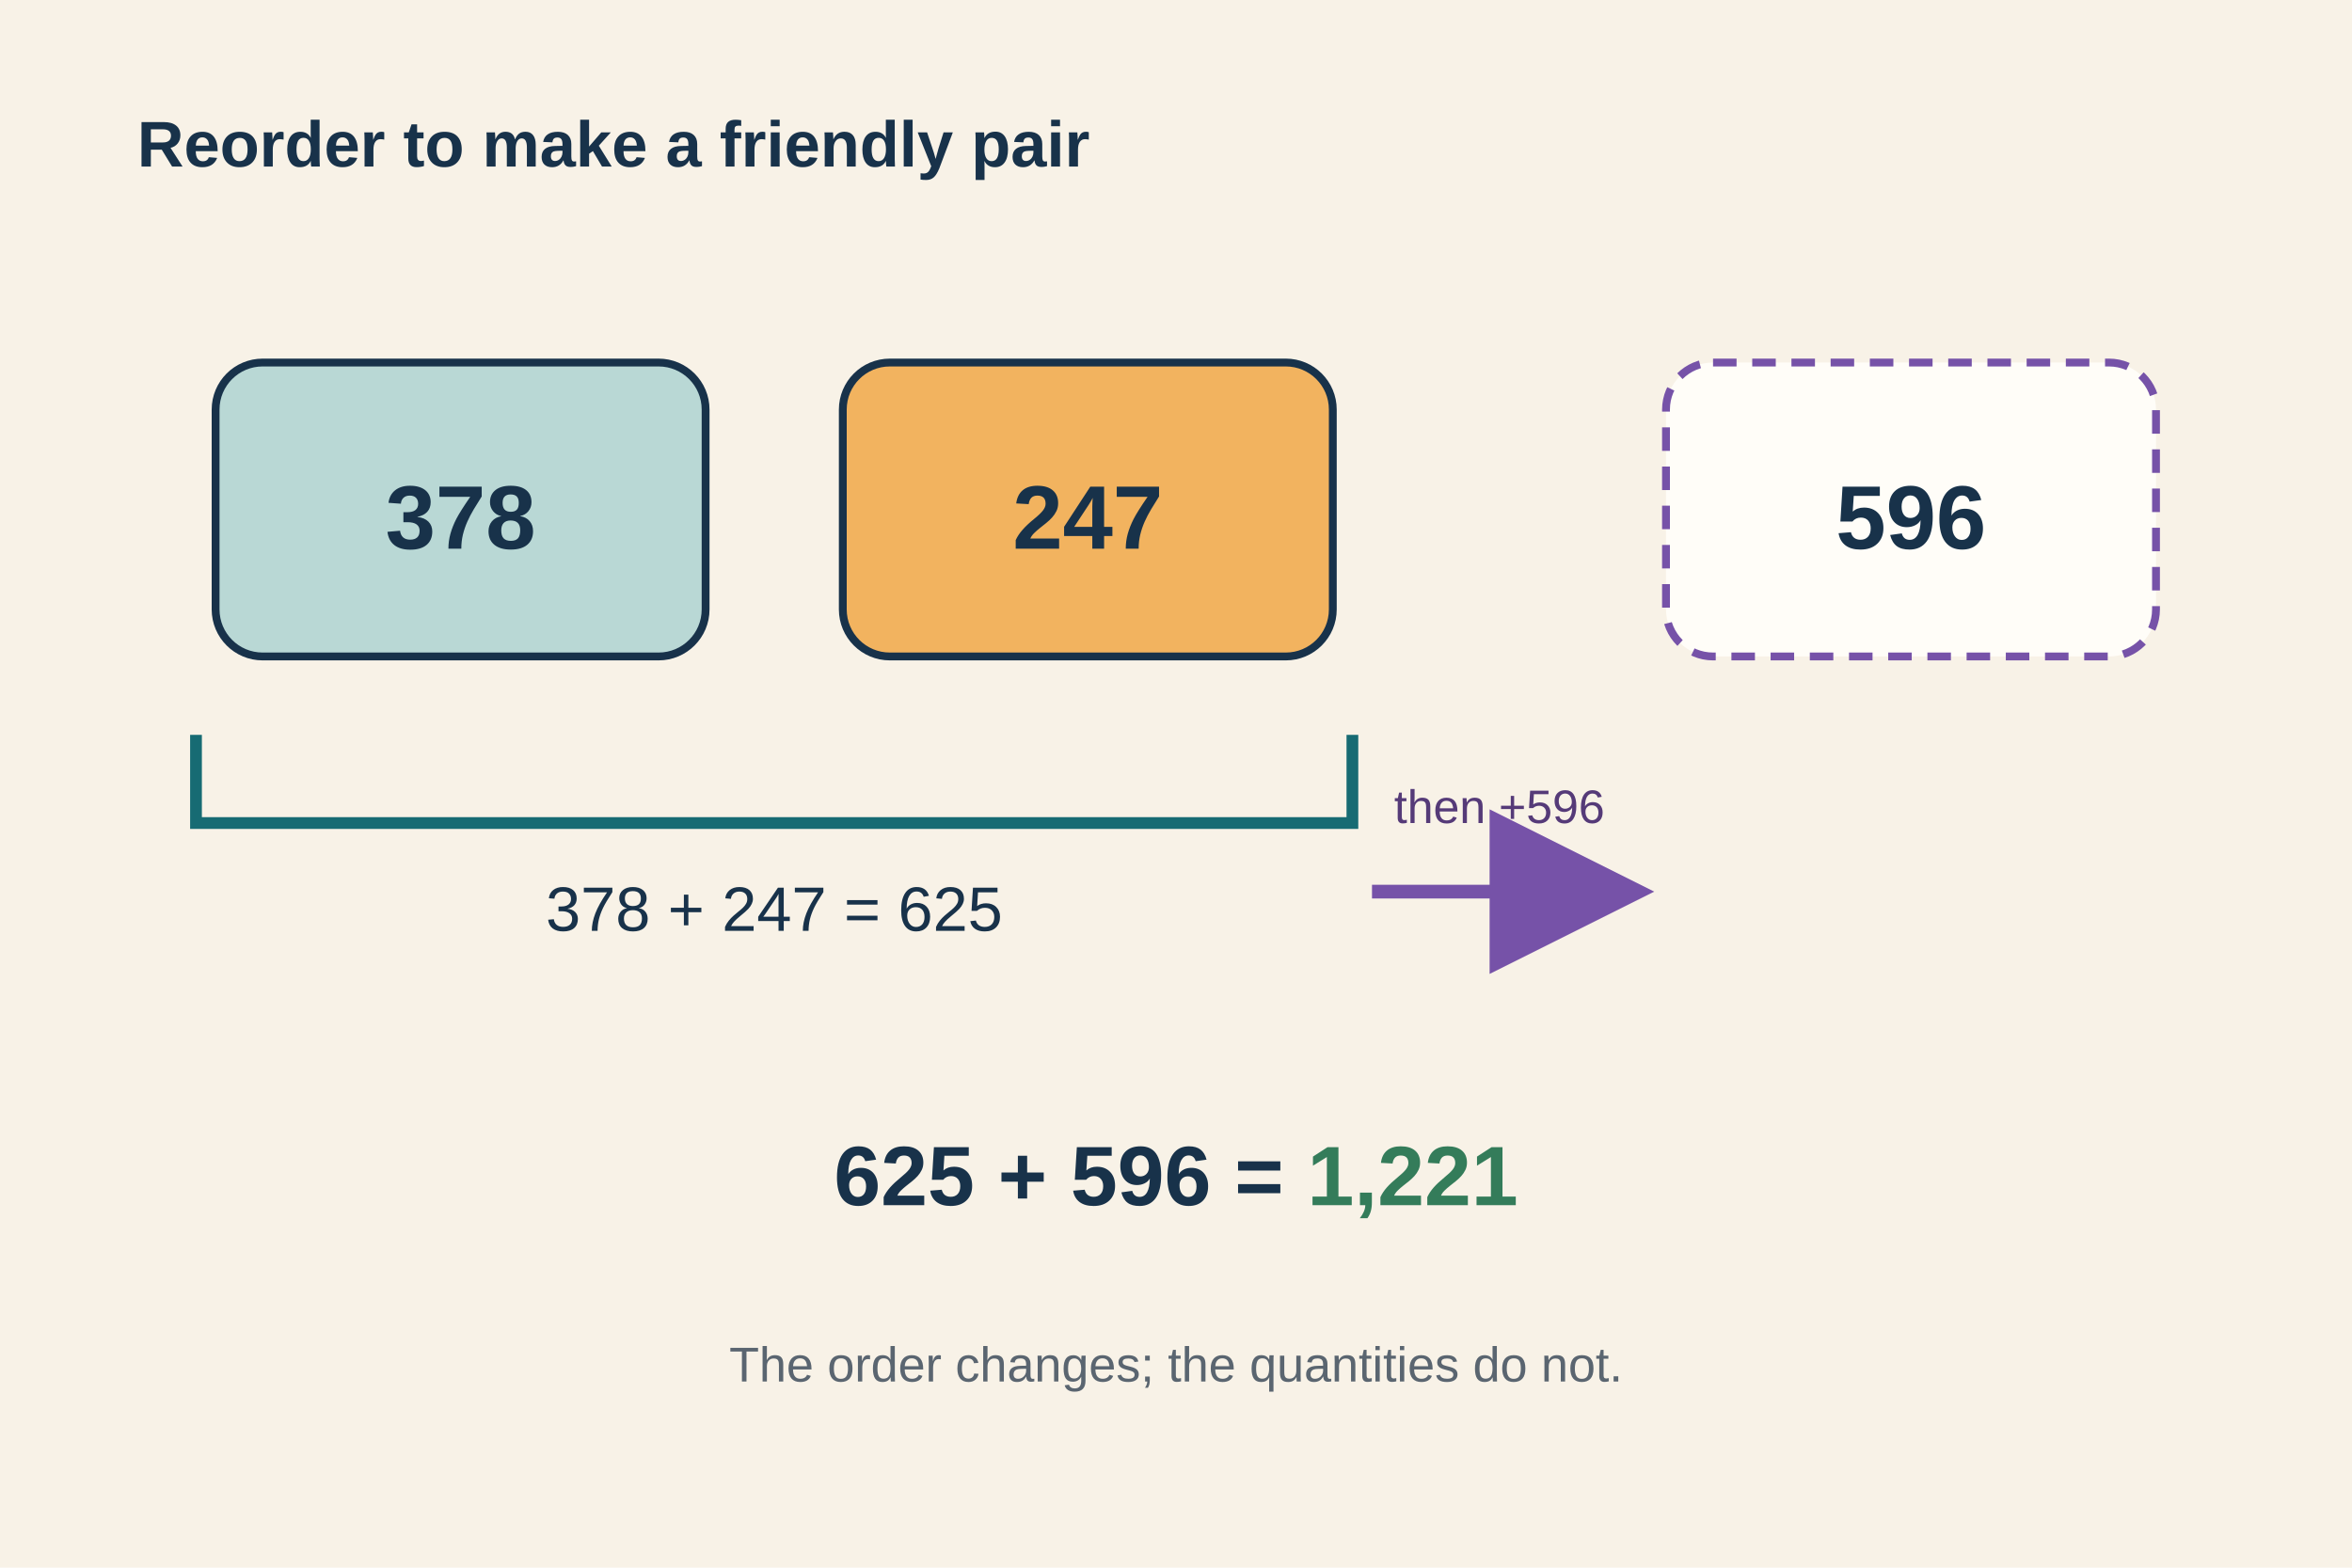
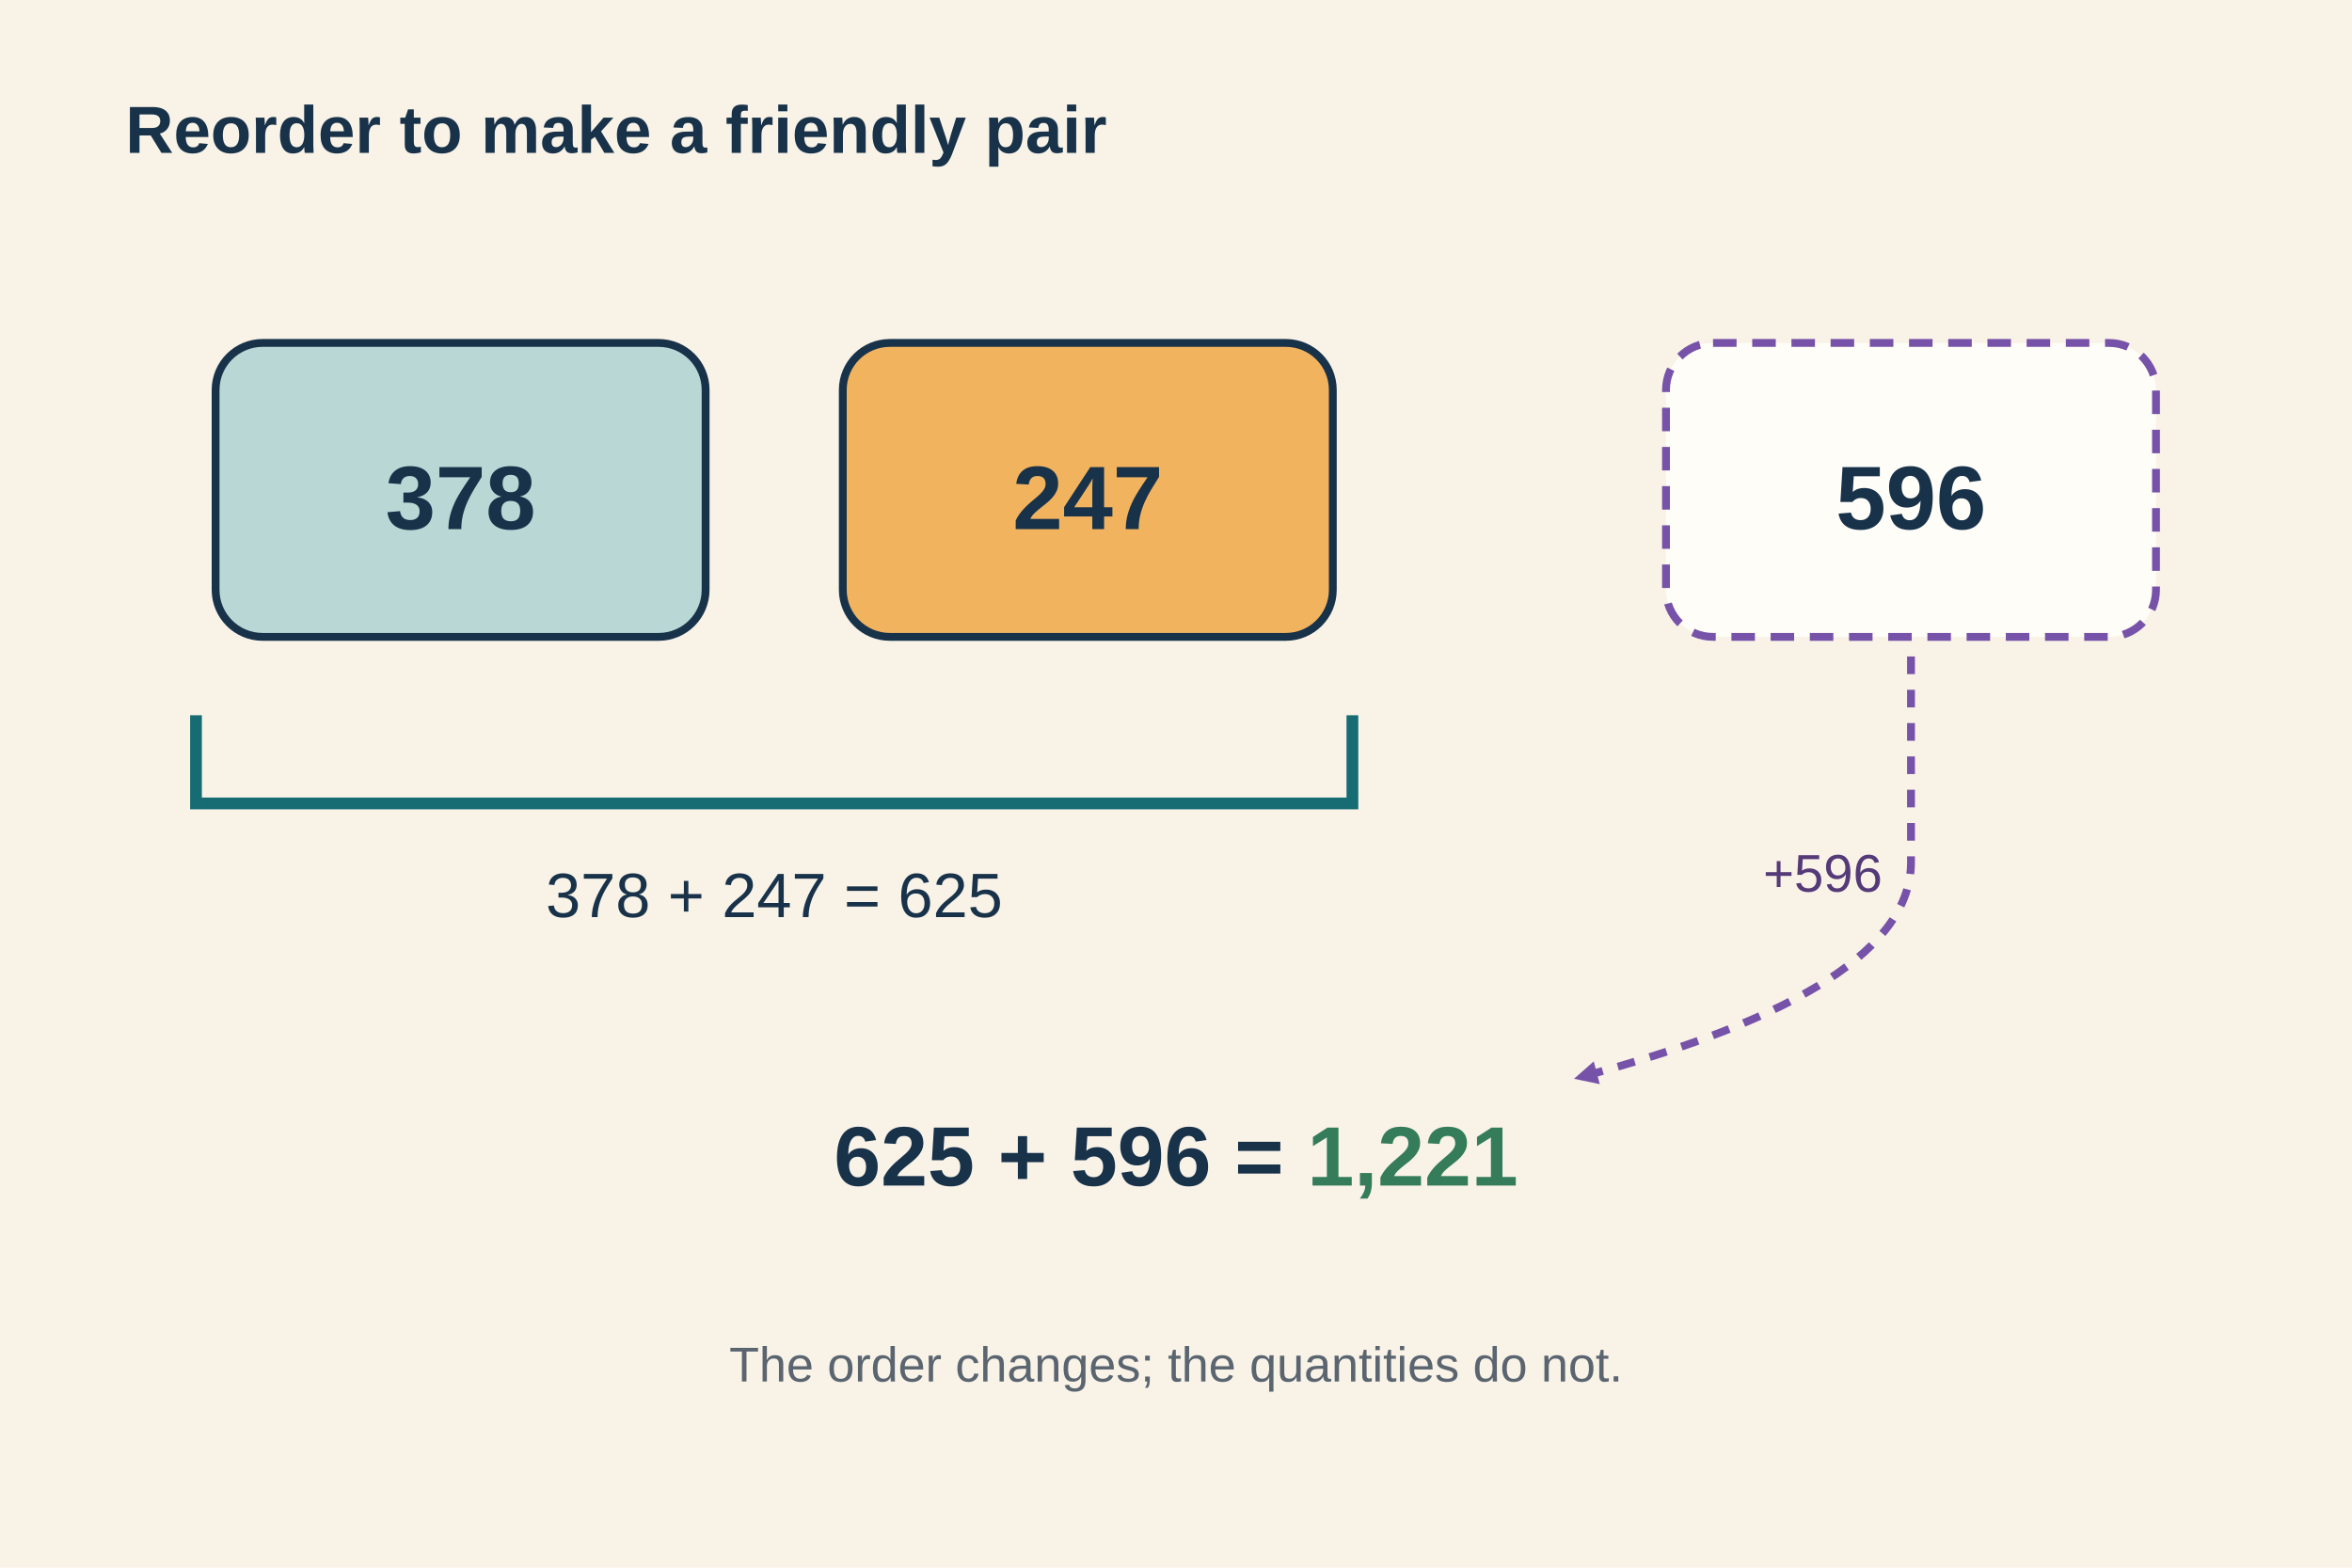
- <svg xmlns="http://www.w3.org/2000/svg" width="1200" height="800" viewBox="0 0 1200 800" role="img" aria-labelledby="title desc">
+ <svg xmlns="http://www.w3.org/2000/svg" data-qa-image-fixes="2026-09-08" width="1200" height="800" viewBox="0 0 1200 800" role="img" aria-labelledby="title desc" shape-rendering="geometricPrecision" text-rendering="optimizeLegibility">
+   <rect width="1200" height="800" fill="#F8F2E7" />
+   <text x="64" y="78" font-family="Arial,sans-serif" fill="#18324A" font-size="34" font-weight="700">Reorder to make a friendly pair</text>
  <defs>
-     <marker id="a" markerWidth="12" markerHeight="12" refX="10" refY="6" orient="auto">
+     <marker id="pair-arrow" markerWidth="12" markerHeight="12" refX="10" refY="6" orient="auto" markerUnits="userSpaceOnUse" viewBox="0 0 12 12">
      <path d="M0 0l12 6-12 6z" fill="#7652A8" />
    </marker>
  </defs>
-   <rect width="1200" height="800" fill="#F8F2E7" />
-   <text x="70" y="85" font-family="Arial,sans-serif" font-size="33" font-weight="700" fill="#18324A">Reorder to make a friendly pair</text>
  <g font-family="Arial,sans-serif" text-anchor="middle" fill="#18324A">
-     <rect x="110" y="185" width="250" height="150" rx="24" fill="#B9D8D5" stroke="#18324A" stroke-width="4" />
-     <text x="235" y="280" font-size="46" font-weight="700">378</text>
-     <rect x="430" y="185" width="250" height="150" rx="24" fill="#F2B35F" stroke="#18324A" stroke-width="4" />
-     <text x="555" y="280" font-size="46" font-weight="700">247</text>
-     <rect x="850" y="185" width="250" height="150" rx="24" fill="#FFFDF8" stroke="#7652A8" stroke-width="4" stroke-dasharray="12 8" />
-     <text x="975" y="280" font-size="46" font-weight="700">596</text>
-     <path d="M100 375v45h590v-45" fill="none" stroke="#176B73" stroke-width="6" />
-     <text x="395" y="475" font-size="32">378 + 247 = 625</text>
-     <path d="M700 455h130" stroke="#7652A8" stroke-width="7" marker-end="url(#a)" />
-     <text x="765" y="420" font-size="24" fill="#553A78">then +596</text>
-     <text x="600" y="615" font-size="43" font-weight="700">625 + 596 = <tspan fill="#347C5A">1,221</tspan>
+     <rect x="110" y="175" width="250" height="150" rx="24" fill="#B9D8D5" stroke="#18324A" stroke-width="4" />
+     <text x="235" y="270" font-size="46" font-weight="700">378</text>
+     <rect x="430" y="175" width="250" height="150" rx="24" fill="#F2B35F" stroke="#18324A" stroke-width="4" />
+     <text x="555" y="270" font-size="46" font-weight="700">247</text>
+     <rect x="850" y="175" width="250" height="150" rx="24" fill="#FFFDF8" stroke="#7652A8" stroke-width="4" stroke-dasharray="12 8" />
+     <text x="975" y="270" font-size="46" font-weight="700">596</text>
+     <path d="M100 365v45h590v-45" fill="none" stroke="#176B73" stroke-width="6" />
+     <text x="395" y="468" font-size="32">378 + 247 = 625</text>
+     <path d="M975 335V440Q975 505 805 550" fill="none" stroke="#7652A8" stroke-width="4" stroke-dasharray="9 8" marker-end="url(#pair-arrow)" />
+     <text x="930" y="455" font-size="27" fill="#553A78">+596</text>
+     <text x="600" y="605" font-size="43" font-weight="700">625 + 596 = <tspan fill="#347C5A">1,221</tspan>
    </text>
    <text x="600" y="705" font-size="25" fill="#5A6570">The order changes; the quantities do not.</text>
  </g>
</svg>
